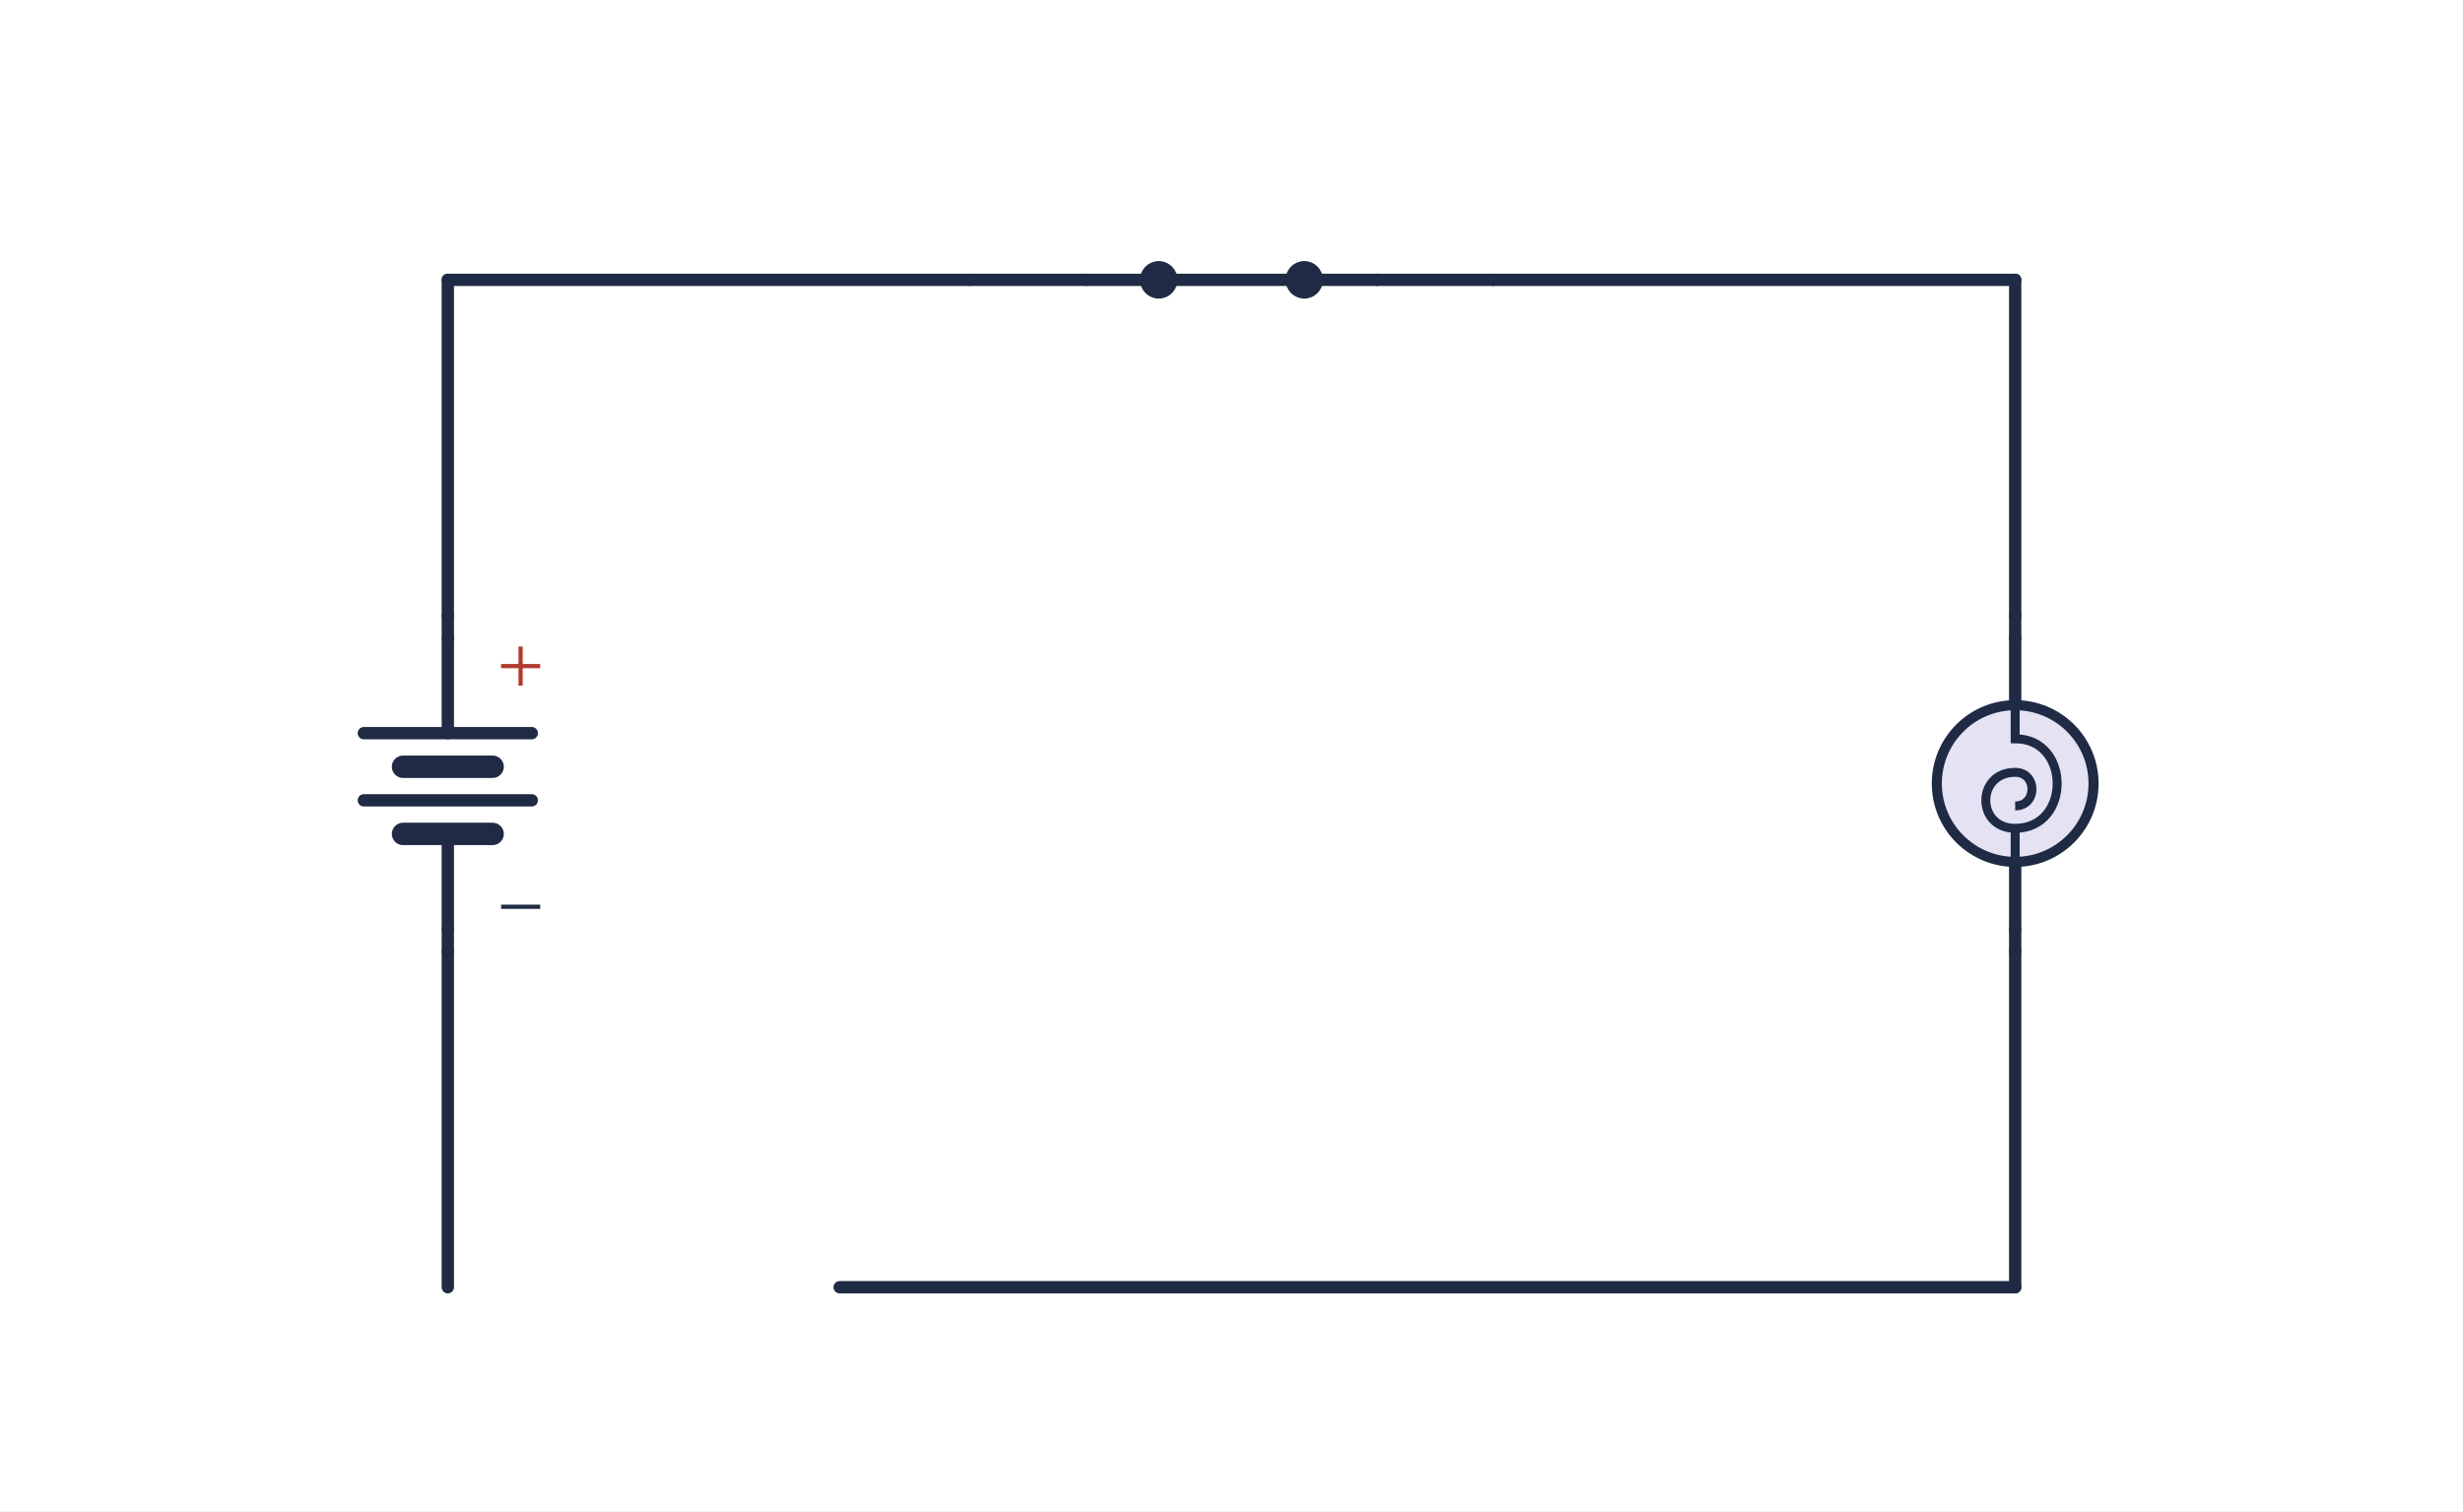
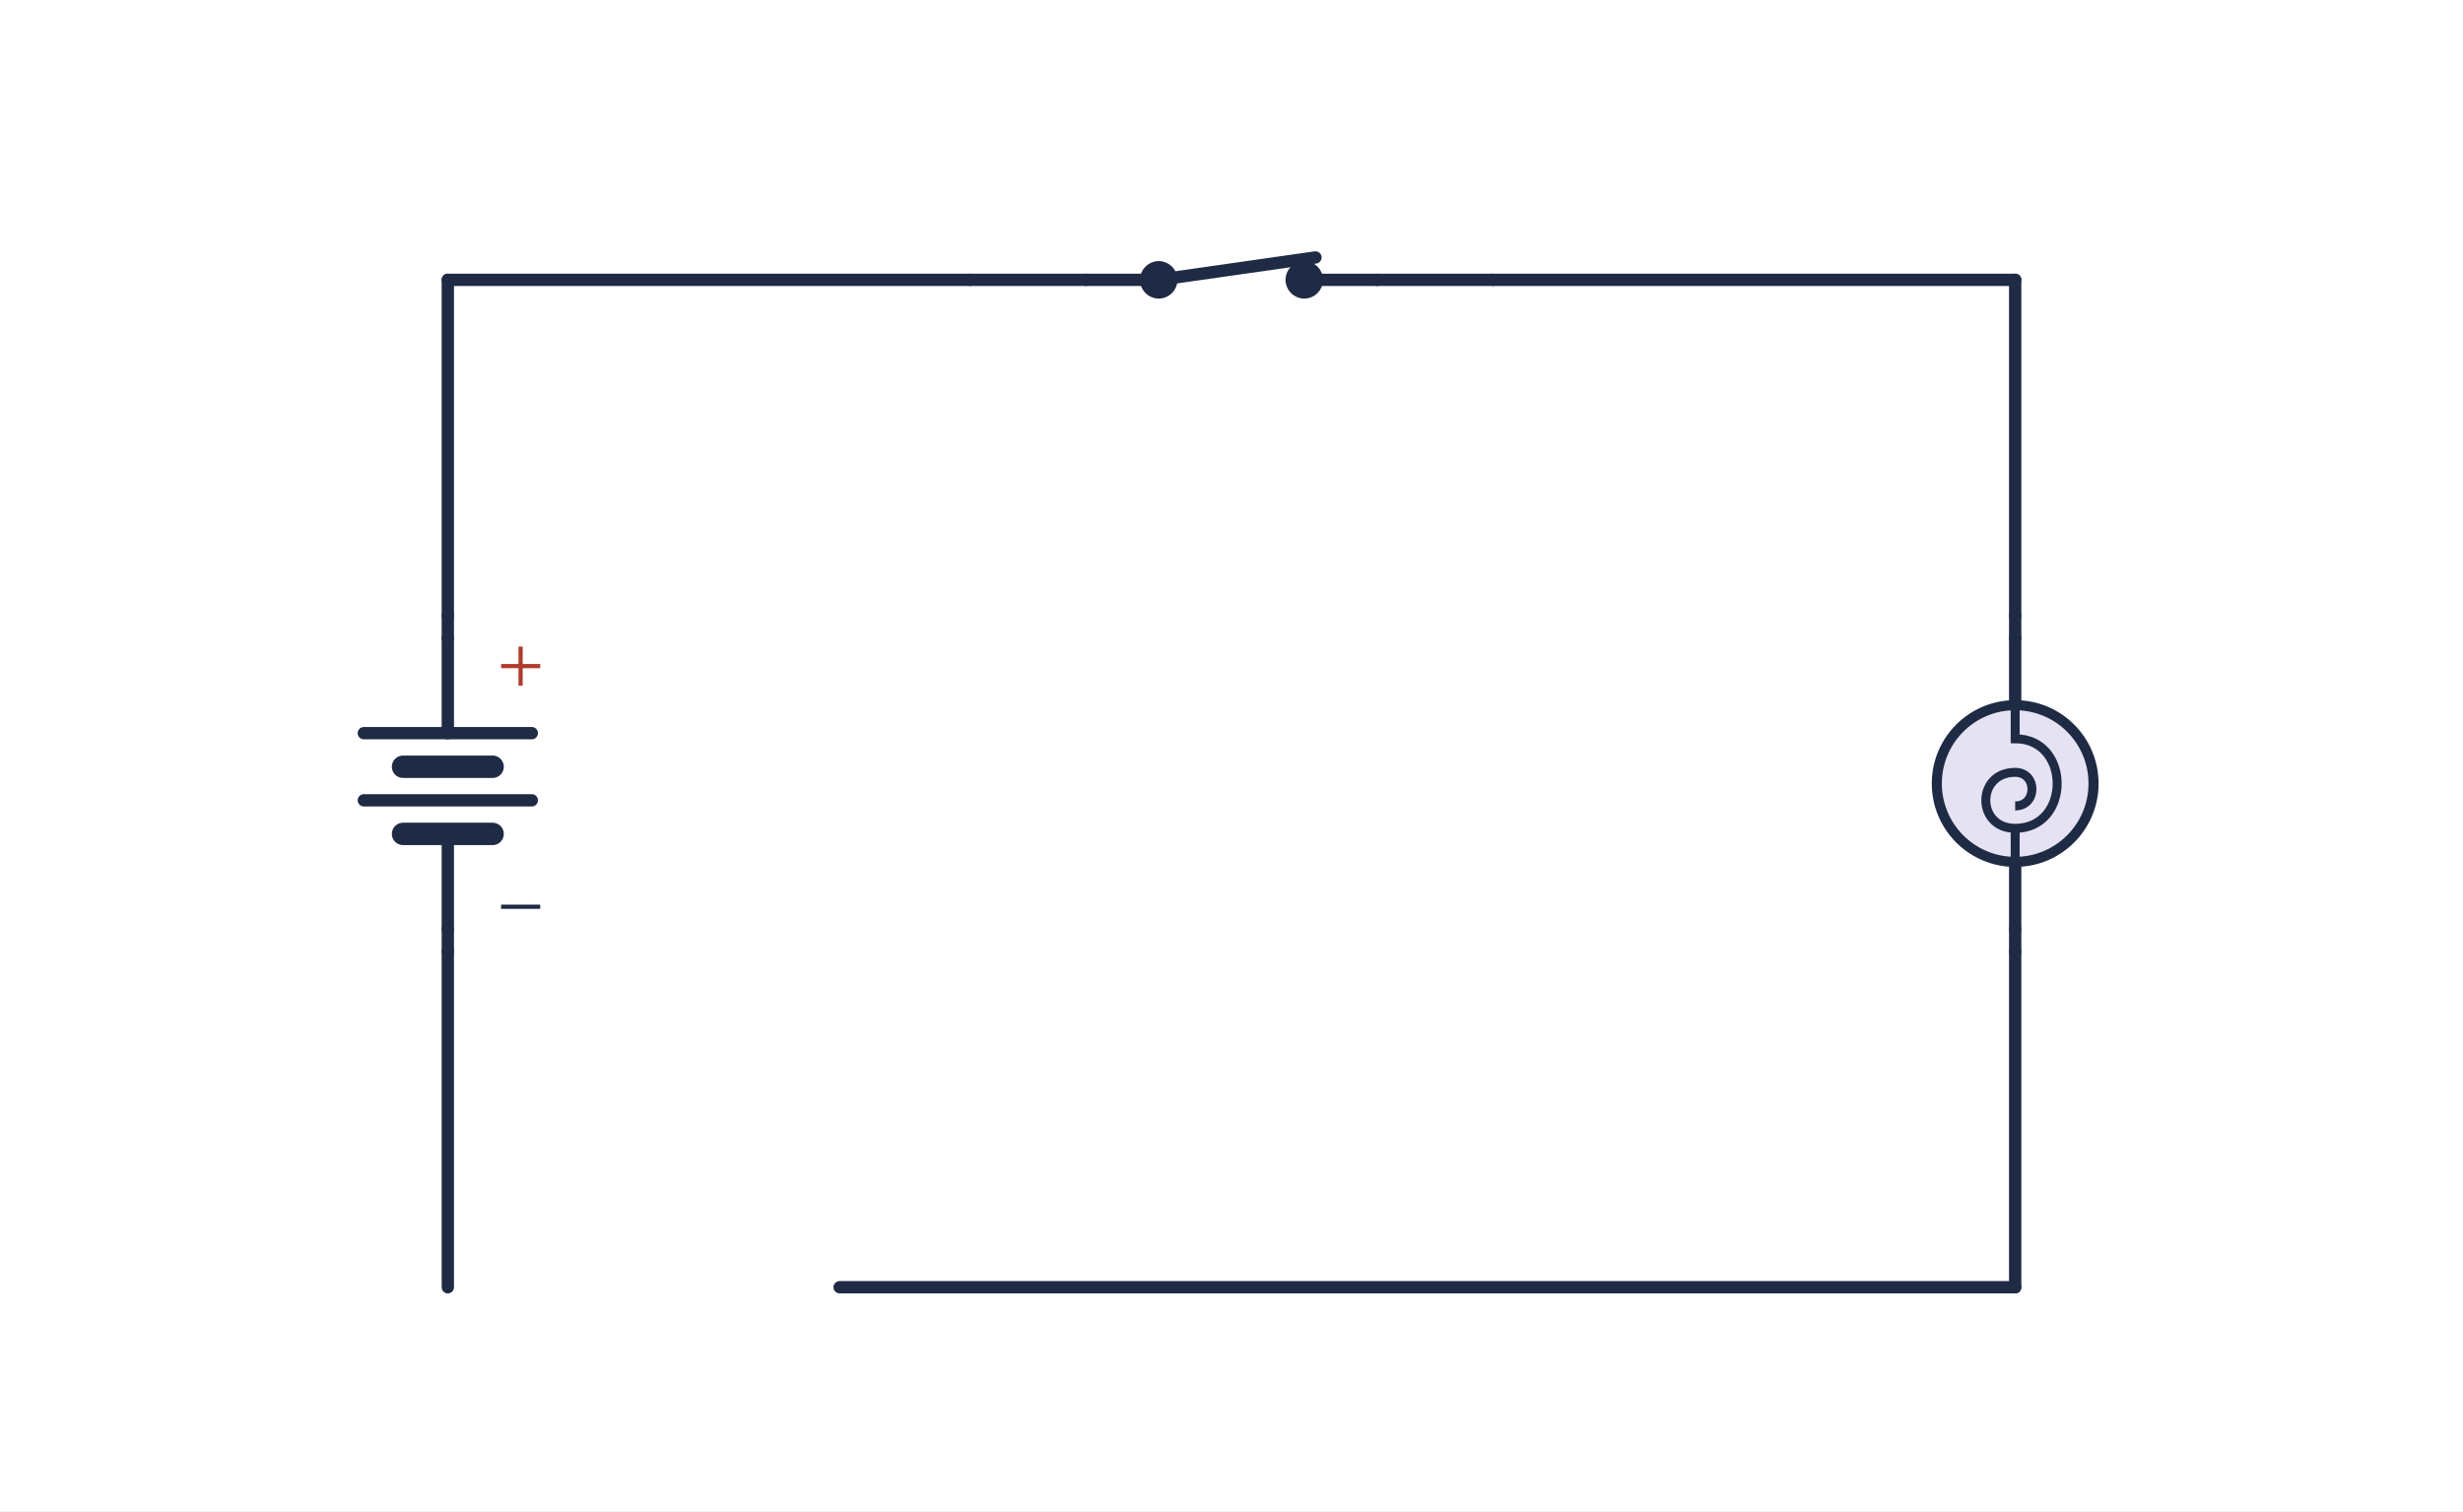
<svg xmlns="http://www.w3.org/2000/svg" viewBox="0 0 440 270" width="440" height="270">
  <rect width="440" height="270" fill="#fff" />
  <line x1="80.0" y1="50.0" x2="80.0" y2="110.0" stroke="#1f2a44" stroke-width="2.2" stroke-linecap="round" />
  <line x1="80.0" y1="110.0" x2="80.0" y2="114.0" stroke="#1f2a44" stroke-width="2.2" stroke-linecap="round" />
  <line x1="80.0" y1="166.0" x2="80.0" y2="170.0" stroke="#1f2a44" stroke-width="2.2" stroke-linecap="round" />
  <g transform="translate(80.0 140.0) rotate(90)">
    <line x1="-26.0" y1="0.0" x2="-9.0" y2="0.0" stroke="#1f2a44" stroke-width="2.2" stroke-linecap="round" />
    <line x1="9.0" y1="0.0" x2="26.0" y2="0.0" stroke="#1f2a44" stroke-width="2.2" stroke-linecap="round" />
    <line x1="-9.0" y1="-15.0" x2="-9.0" y2="15.0" stroke="#1f2a44" stroke-width="2.2" stroke-linecap="round" />
    <line x1="-3.0" y1="-8.0" x2="-3.0" y2="8.0" stroke="#1f2a44" stroke-width="4" stroke-linecap="round" />
    <line x1="3.0" y1="-15.0" x2="3.0" y2="15.0" stroke="#1f2a44" stroke-width="2.2" stroke-linecap="round" />
    <line x1="9.0" y1="-8.0" x2="9.0" y2="8.0" stroke="#1f2a44" stroke-width="4" stroke-linecap="round" />
  </g>
  <line x1="80.0" y1="170.0" x2="80.0" y2="230.0" stroke="#1f2a44" stroke-width="2.2" stroke-linecap="round" />
  <text x="93.0" y="124.0" text-anchor="middle" font-size="15" fill="#b03a2e" font-weight="normal" font-family="'Times New Roman',Times,serif">+</text>
  <text x="93.0" y="167.0" text-anchor="middle" font-size="15" fill="#1f2a44" font-weight="normal" font-family="'Times New Roman',Times,serif">−</text>
  <line x1="80.0" y1="50.0" x2="173.3" y2="50.0" stroke="#1f2a44" stroke-width="2.2" stroke-linecap="round" />
  <line x1="173.3" y1="50.0" x2="194.0" y2="50.0" stroke="#1f2a44" stroke-width="2.2" stroke-linecap="round" />
  <line x1="246.0" y1="50.0" x2="266.7" y2="50.0" stroke="#1f2a44" stroke-width="2.2" stroke-linecap="round" />
  <g transform="translate(220.0 50.0)">
    <line x1="-26.0" y1="0.0" x2="-13.0" y2="0.0" stroke="#1f2a44" stroke-width="2.2" stroke-linecap="round" />
    <line x1="13.0" y1="0.0" x2="26.0" y2="0.0" stroke="#1f2a44" stroke-width="2.2" stroke-linecap="round" />
    <circle cx="-13.0" cy="0.0" r="2.6" fill="#1f2a44" stroke="#1f2a44" stroke-width="1.5" />
    <circle cx="13.0" cy="0.0" r="2.6" fill="#1f2a44" stroke="#1f2a44" stroke-width="1.5" />
-     <line x1="-13.0" y1="0.0" x2="14.0" y2="0.0" stroke="#1f2a44" stroke-width="2.2" stroke-linecap="round" />
+     <line x1="-13.0" y1="0.0" x2="15.0" y2="-4.0" stroke="#1f2a44" stroke-width="2.2" stroke-linecap="round" />
  </g>
  <line x1="266.7" y1="50.0" x2="360.0" y2="50.0" stroke="#1f2a44" stroke-width="2.2" stroke-linecap="round" />
  <line x1="360.0" y1="50.0" x2="360.0" y2="110.0" stroke="#1f2a44" stroke-width="2.2" stroke-linecap="round" />
  <line x1="360.0" y1="110.0" x2="360.0" y2="114.0" stroke="#1f2a44" stroke-width="2.2" stroke-linecap="round" />
  <line x1="360.0" y1="166.0" x2="360.0" y2="170.0" stroke="#1f2a44" stroke-width="2.2" stroke-linecap="round" />
  <g transform="translate(360.0 140.0) rotate(90)">
    <line x1="-26.0" y1="0.0" x2="-14.0" y2="0.0" stroke="#1f2a44" stroke-width="2.2" stroke-linecap="round" />
    <line x1="14.0" y1="0.0" x2="26.0" y2="0.0" stroke="#1f2a44" stroke-width="2.2" stroke-linecap="round" />
    <circle cx="0" cy="0" r="14" fill="#e4e2f3" stroke="#1f2a44" stroke-width="1.8" />
    <path d="M -14 0 L -8 0 C -8 -10 8 -10 8 0 C 8 7 -2 7 -2 0 C -2 -4 4 -4 4 0 M 8 0 L 14 0" fill="none" stroke="#1f2a44" stroke-width="1.6" />
  </g>
  <line x1="360.0" y1="170.0" x2="360.0" y2="230.0" stroke="#1f2a44" stroke-width="2.2" stroke-linecap="round" />
  <line x1="360.0" y1="230.0" x2="150.0" y2="230.0" stroke="#1f2a44" stroke-width="2.2" stroke-linecap="round" />
</svg>
